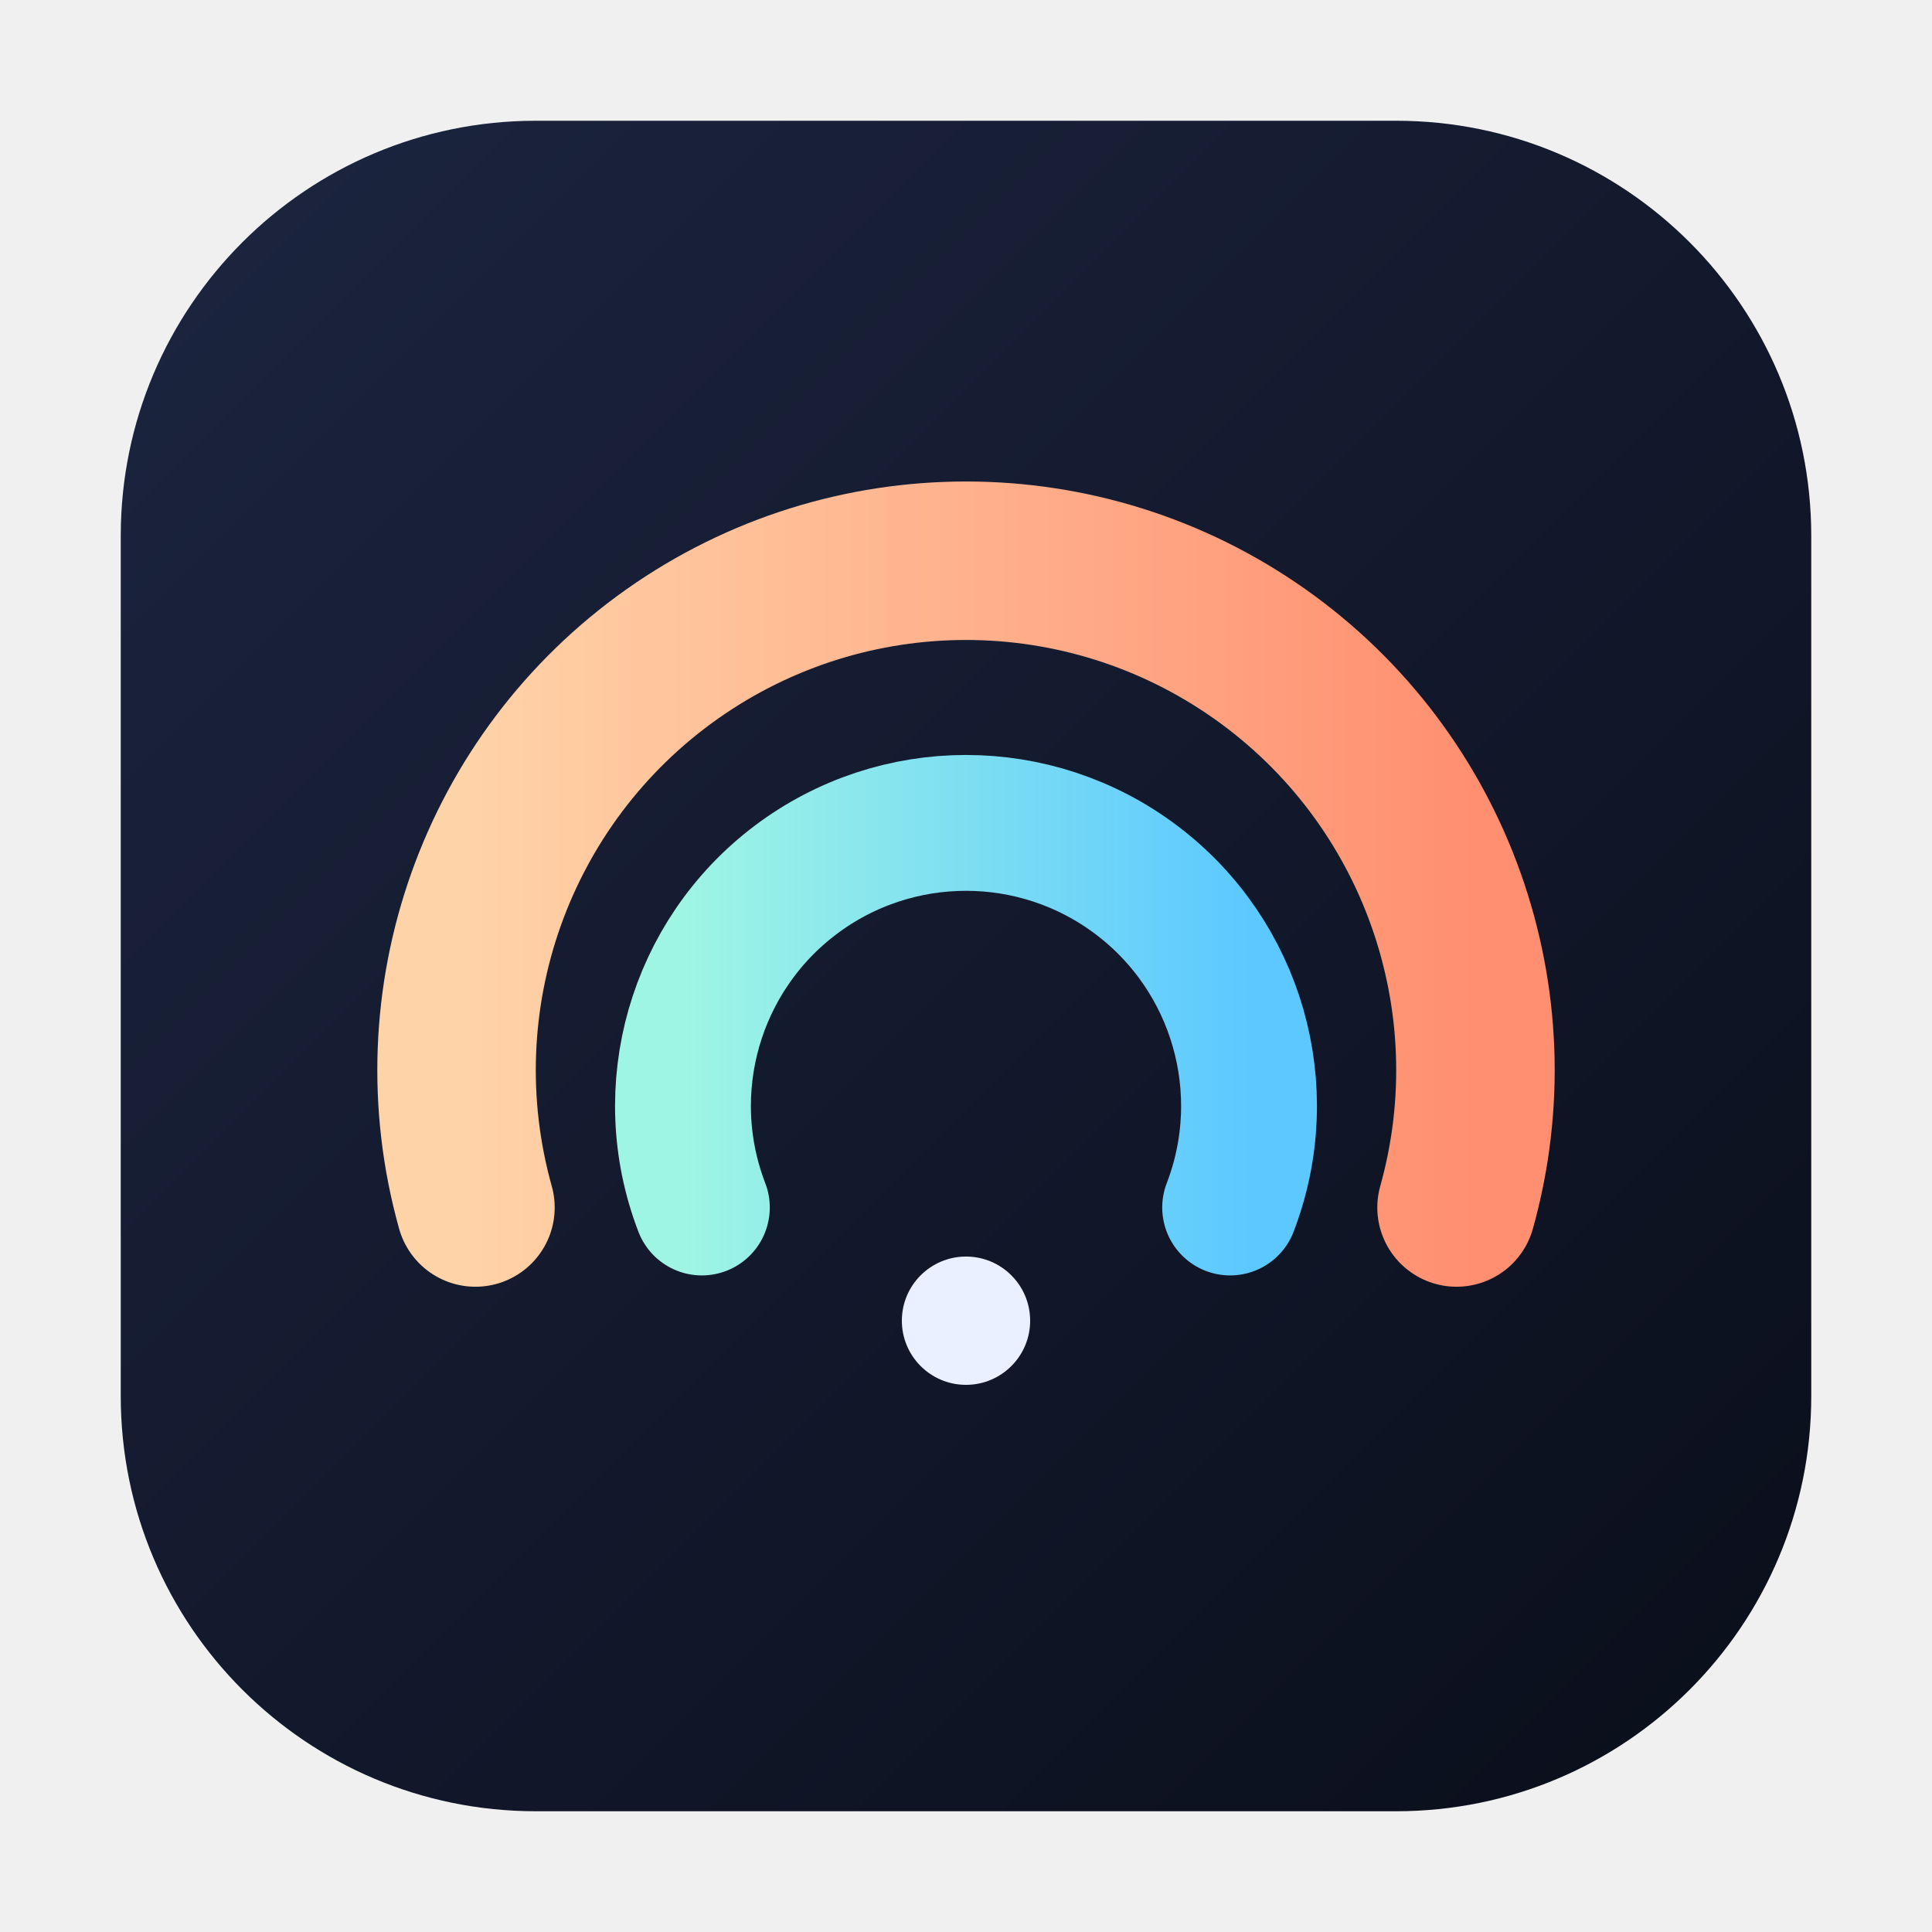
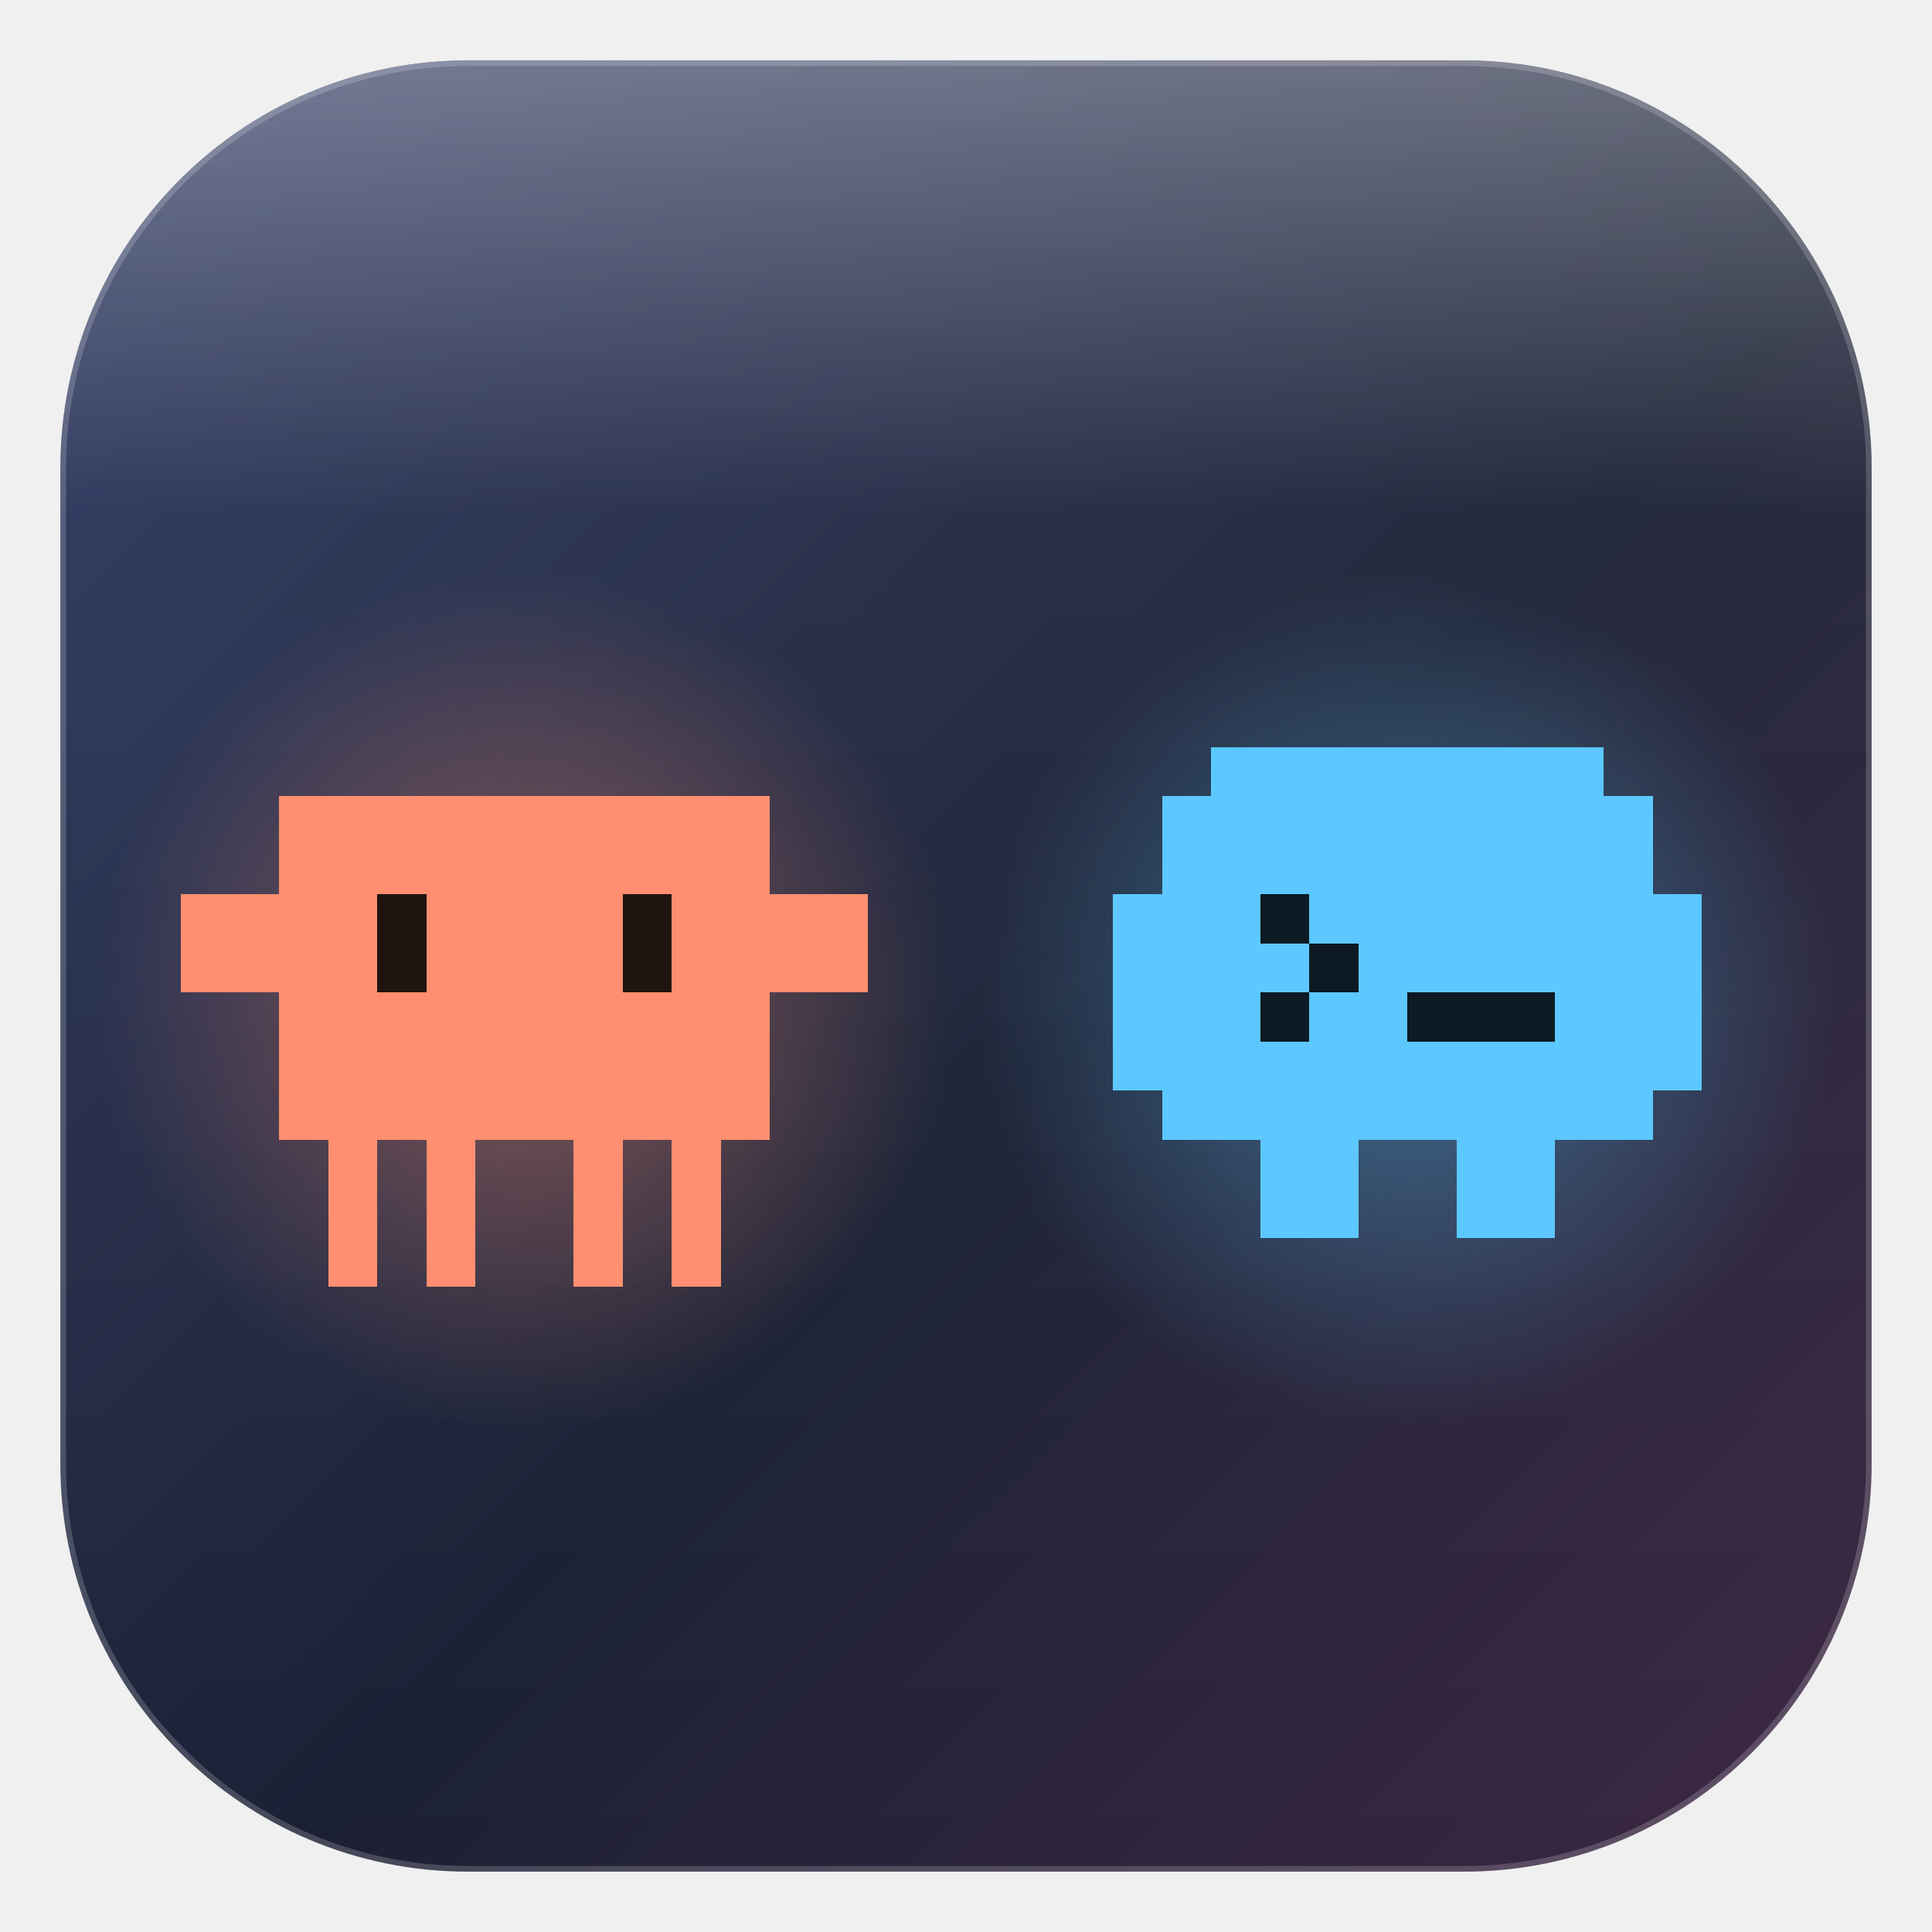
- <svg xmlns="http://www.w3.org/2000/svg" viewBox="0 0 1024 1024">
+ <svg xmlns="http://www.w3.org/2000/svg" viewBox="0 0 1024 1024" width="1024" height="1024">
  <defs>
-     <linearGradient id="bg" x1="0" y1="0" x2="1" y2="1">
-       <stop offset="0" stop-color="#1C2540" />
-       <stop offset="1" stop-color="#0A0E1A" />
+     <linearGradient id="glass" x1="0" y1="0" x2="1" y2="1">
+       <stop offset="0" stop-color="#2a3560" />
+       <stop offset="0.55" stop-color="#161c30" />
+       <stop offset="1" stop-color="#3a2340" />
    </linearGradient>
-     <linearGradient id="a" x1="0" y1="0" x2="1" y2="0">
-       <stop offset="0" stop-color="#FFD3A8" />
-       <stop offset="1" stop-color="#FF8F70" />
+     <linearGradient id="rim" x1="0" y1="0" x2="0" y2="1">
+       <stop offset="0" stop-color="#ffffff" stop-opacity="0.35" />
+       <stop offset="0.25" stop-color="#ffffff" stop-opacity="0.06" />
+       <stop offset="1" stop-color="#ffffff" stop-opacity="0.02" />
    </linearGradient>
-     <linearGradient id="b" x1="0" y1="0" x2="1" y2="0">
-       <stop offset="0" stop-color="#9FF5E4" />
-       <stop offset="1" stop-color="#5CC8FF" />
-     </linearGradient>
+     <radialGradient id="haloC">
+       <stop offset="0" stop-color="#ff8f70" stop-opacity="0.45" />
+       <stop offset="1" stop-color="#ff8f70" stop-opacity="0" />
+     </radialGradient>
+     <radialGradient id="haloX">
+       <stop offset="0" stop-color="#5cc8ff" stop-opacity="0.45" />
+       <stop offset="1" stop-color="#5cc8ff" stop-opacity="0" />
+     </radialGradient>
  </defs>
-   <rect x="64" y="64" width="896" height="896" rx="220" fill="url(#bg)" />
-   <path d="M 252 640 A 270 270 0 1 1 772 640" fill="none" stroke="url(#a)" stroke-width="84" stroke-linecap="round" />
-   <path d="M 372 640 A 150 150 0 1 1 652 640" fill="none" stroke="url(#b)" stroke-width="72" stroke-linecap="round" />
-   <circle cx="512" cy="700" r="34" fill="#EAF0FF" />
+   <rect x="32" y="32" width="960" height="960" rx="216" fill="url(#glass)" />
+   <rect x="32" y="32" width="960" height="960" rx="216" fill="url(#rim)" />
+   <rect x="33.5" y="33.5" width="957" height="957" rx="214.5" fill="none" stroke="#ffffff" stroke-opacity="0.18" stroke-width="3" />
+   <circle cx="278" cy="530" r="228" fill="url(#haloC)" />
+   <circle cx="746" cy="530" r="228" fill="url(#haloX)" />
+   <g shape-rendering="crispEdges" transform="translate(70 318) scale(26)">
+     <g fill="#ff8f70">
+       <rect x="3" y="4" width="10" height="7" />
+       <rect x="1" y="6" width="2" height="2" />
+       <rect x="13" y="6" width="2" height="2" />
+       <rect x="4" y="11" width="1" height="3" />
+       <rect x="6" y="11" width="1" height="3" />
+       <rect x="9" y="11" width="1" height="3" />
+       <rect x="11" y="11" width="1" height="3" />
+     </g>
+     <g fill="#20140f">
+       <rect x="5" y="6" width="1" height="2" />
+       <rect x="10" y="6" width="1" height="2" />
+     </g>
+   </g>
+   <g shape-rendering="crispEdges" transform="translate(538 318) scale(26)">
+     <g fill="#5cc8ff">
+       <rect x="4" y="3" width="8" height="1" />
+       <rect x="3" y="4" width="10" height="7" />
+       <rect x="2" y="6" width="1" height="4" />
+       <rect x="13" y="6" width="1" height="4" />
+       <rect x="5" y="11" width="2" height="2" />
+       <rect x="9" y="11" width="2" height="2" />
+     </g>
+     <g fill="#0d1a24">
+       <rect x="5" y="6" width="1" height="1" />
+       <rect x="6" y="7" width="1" height="1" />
+       <rect x="5" y="8" width="1" height="1" />
+       <rect x="8" y="8" width="3" height="1" />
+     </g>
+   </g>
</svg>
